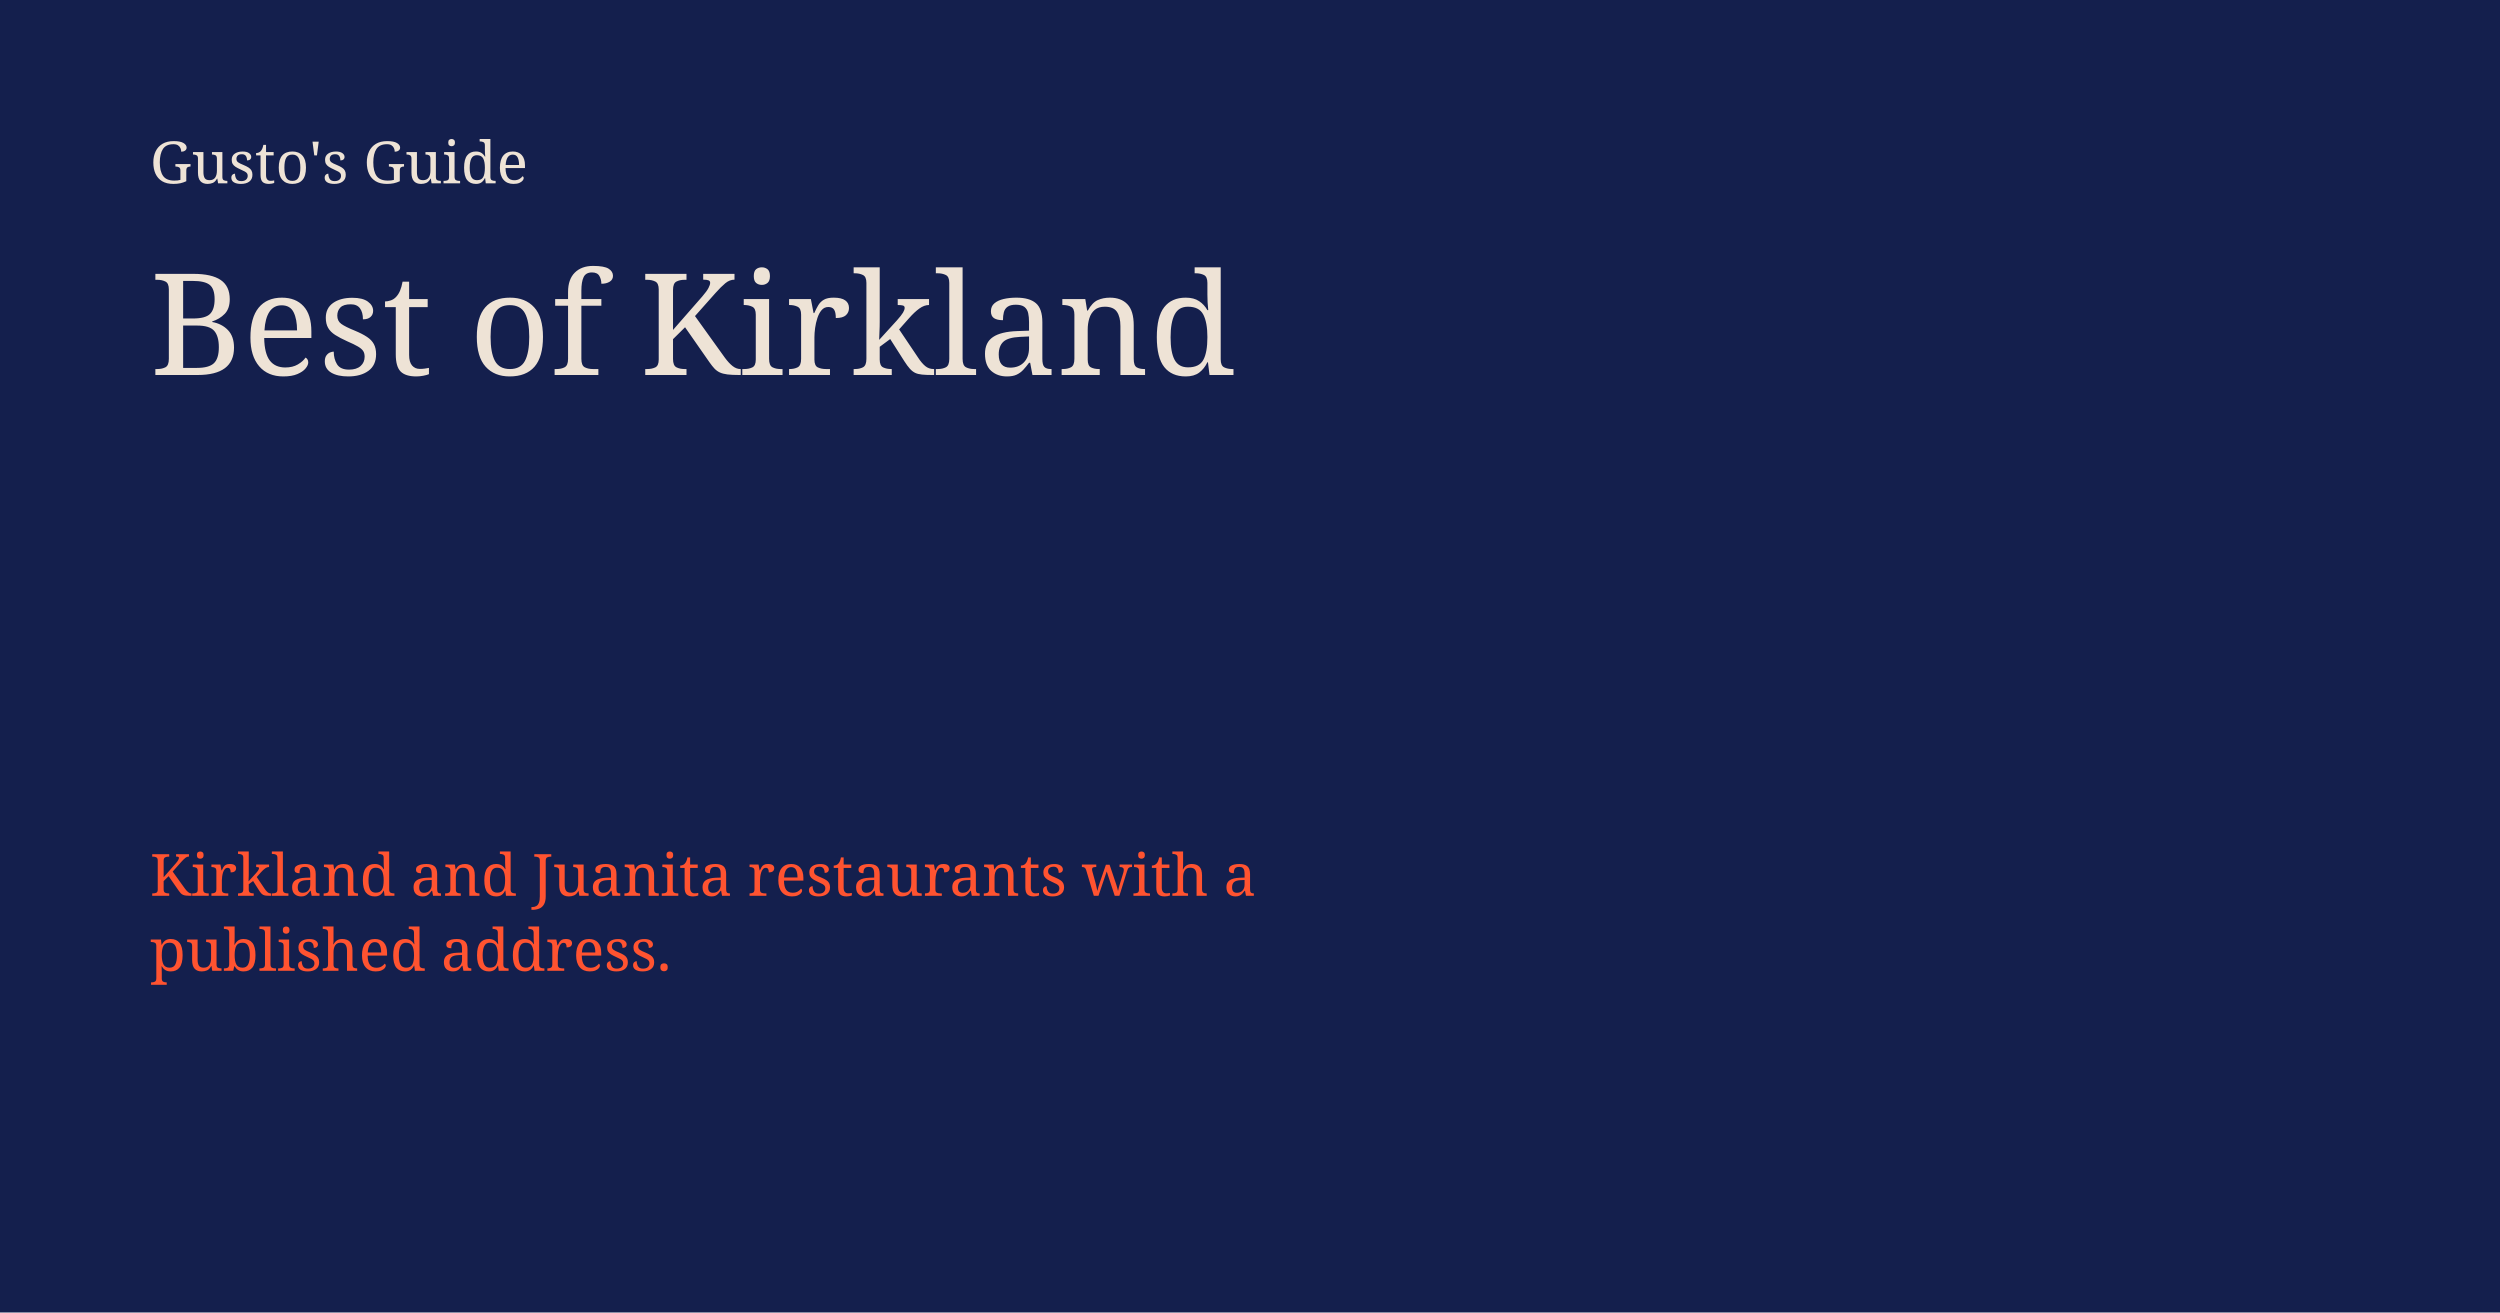
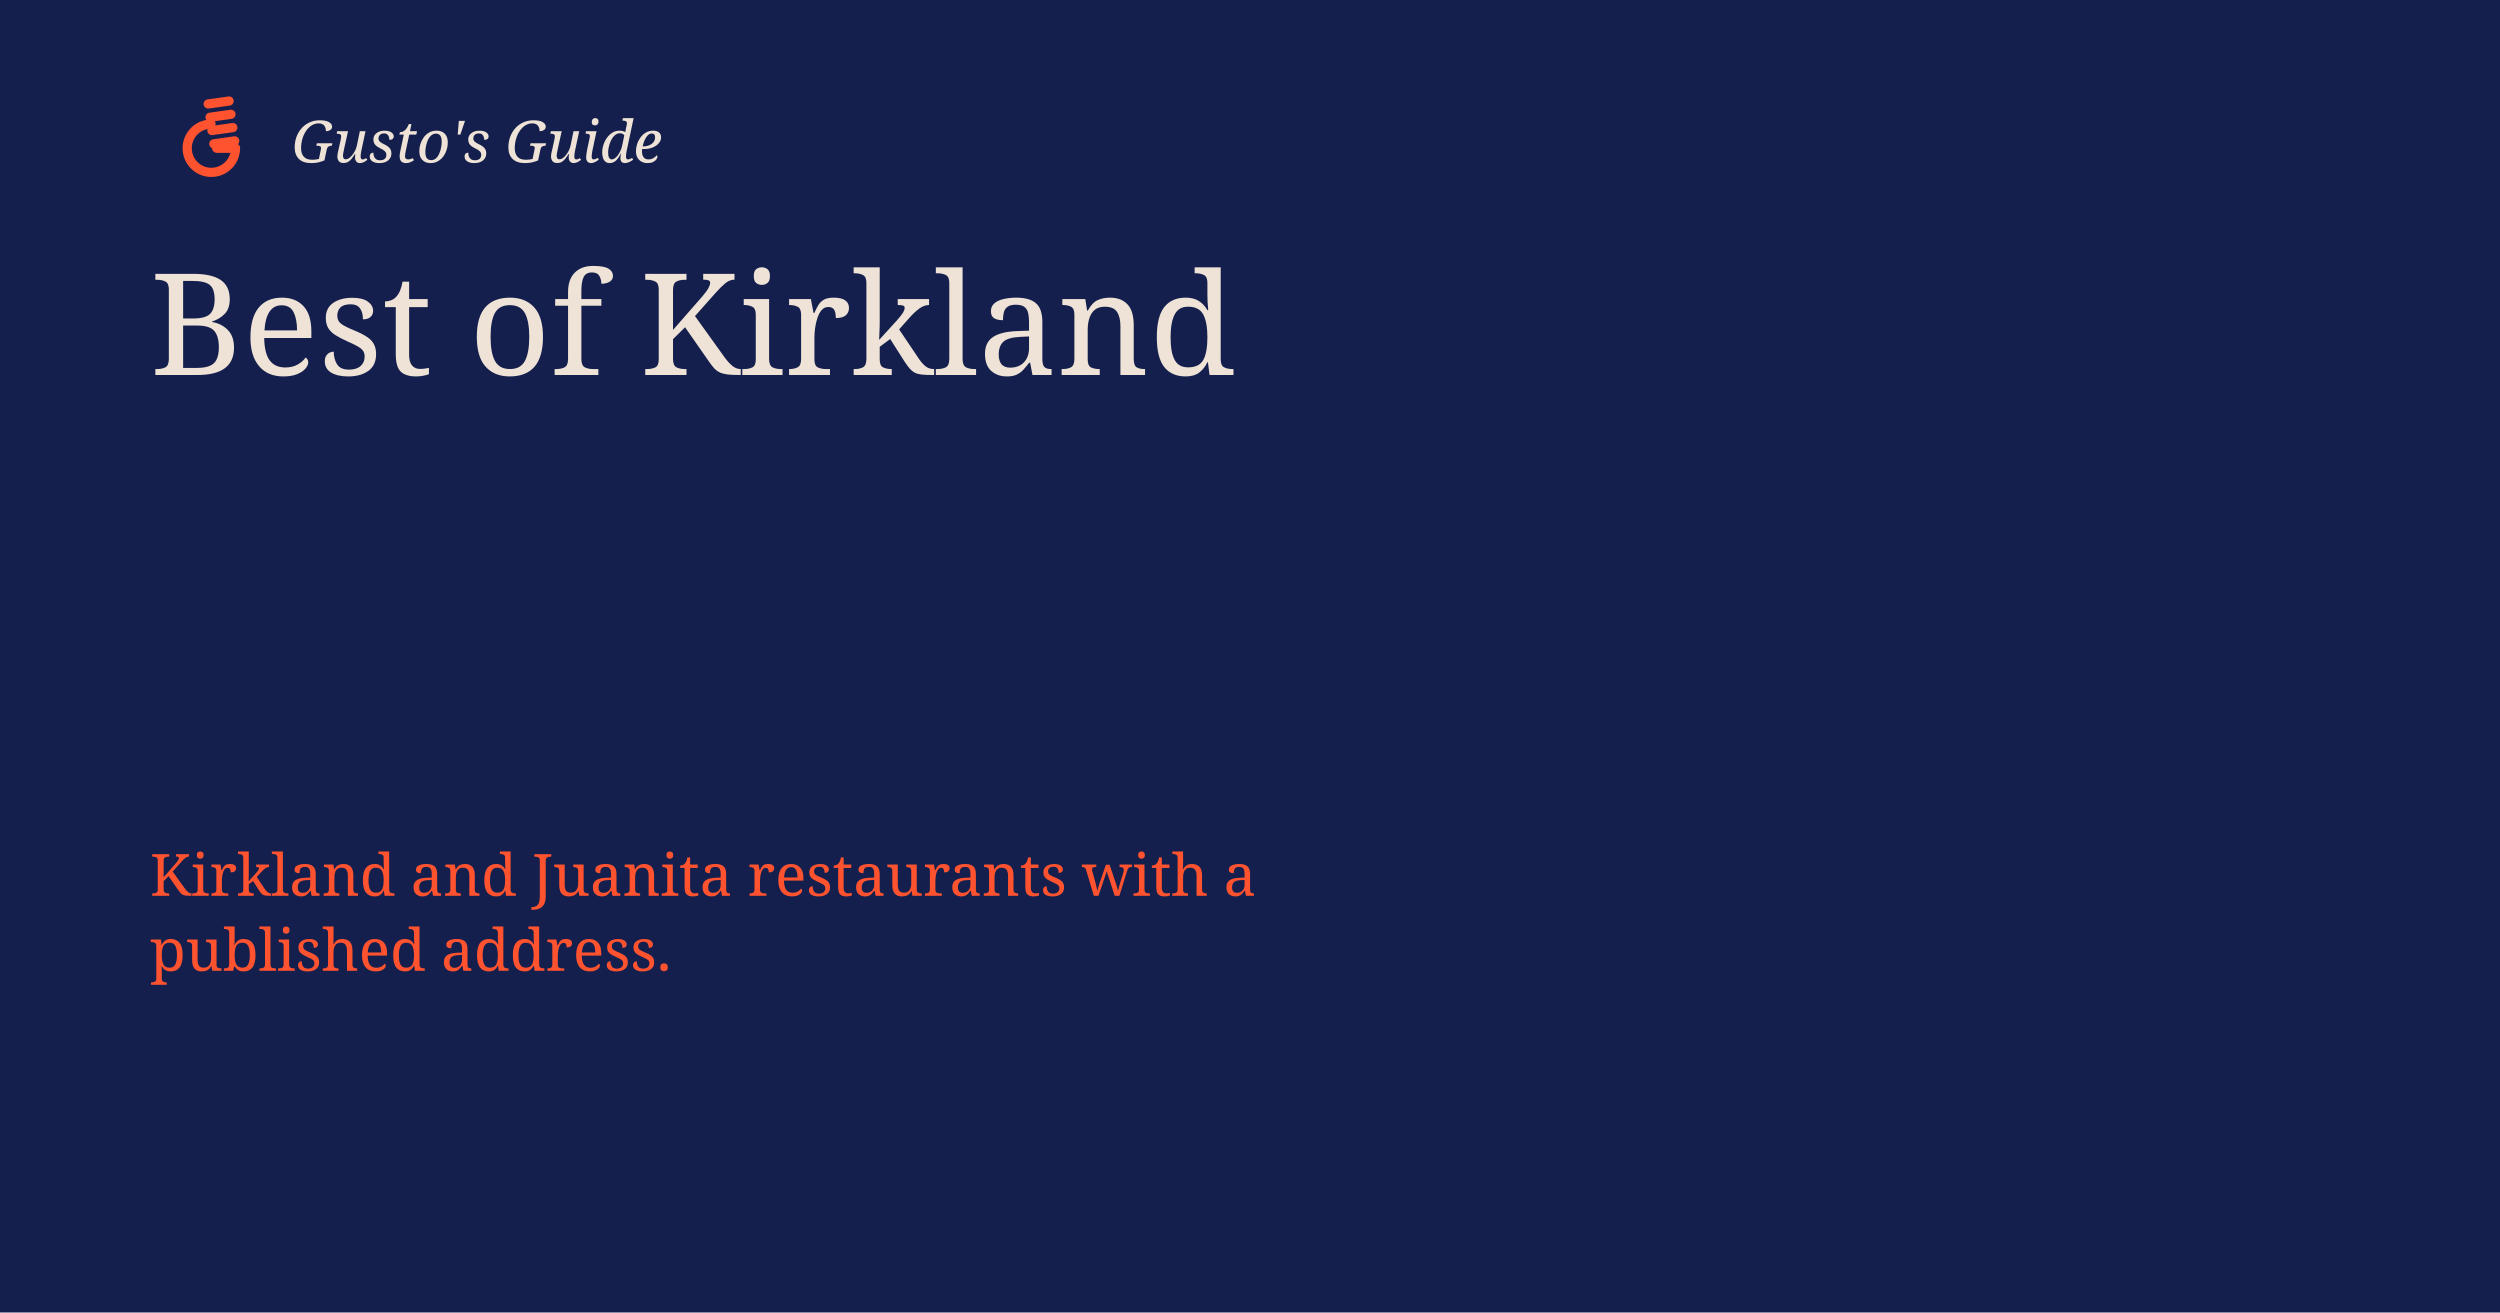
<svg xmlns="http://www.w3.org/2000/svg" width="1200" height="630" viewBox="0 0 1200 630">
  <rect width="1200" height="630" fill="#141F4D" />
-   <text x="72" y="88" fill="#EEE3D6" font-family="Georgia, serif" font-size="28">Gusto's Guide</text>
+   <g transform="translate(72 36) scale(0.92)">
+     <g transform="translate(9.6 -0.99)" fill="none" stroke="#FF5330" stroke-width="4.8" stroke-linecap="round" stroke-linejoin="round">
+       <path d="M 35 39.2 A 12.6 12.6 0 1 1 20.65 26.72 L 22.23 26.5" />
+       <path d="M 35 39.2 L 25.2 39.2" />
+       <path d="M 20.77 16.1 L 31.66 14.57 M 21.74 23.03 L 32.64 21.5 M 22.72 29.97 L 33.61 28.43 M 23.69 36.9 L 34.59 35.37" />
+     </g>
+   </g>
+   <text x="140" y="78" fill="#EEE3D6" font-family="Georgia, serif" font-size="28" font-style="italic">Gusto's Guide</text>
  <text x="72" y="180" fill="#EEE3D6" font-family="Georgia, serif" font-size="68">Best of Kirkland</text>
  <text x="72" y="430" fill="#FF5330" font-family="Georgia, serif" font-size="28">Kirkland and Juanita restaurants with a</text>
  <text x="72" y="466" fill="#FF5330" font-family="Georgia, serif" font-size="28">published address.</text>
</svg>
